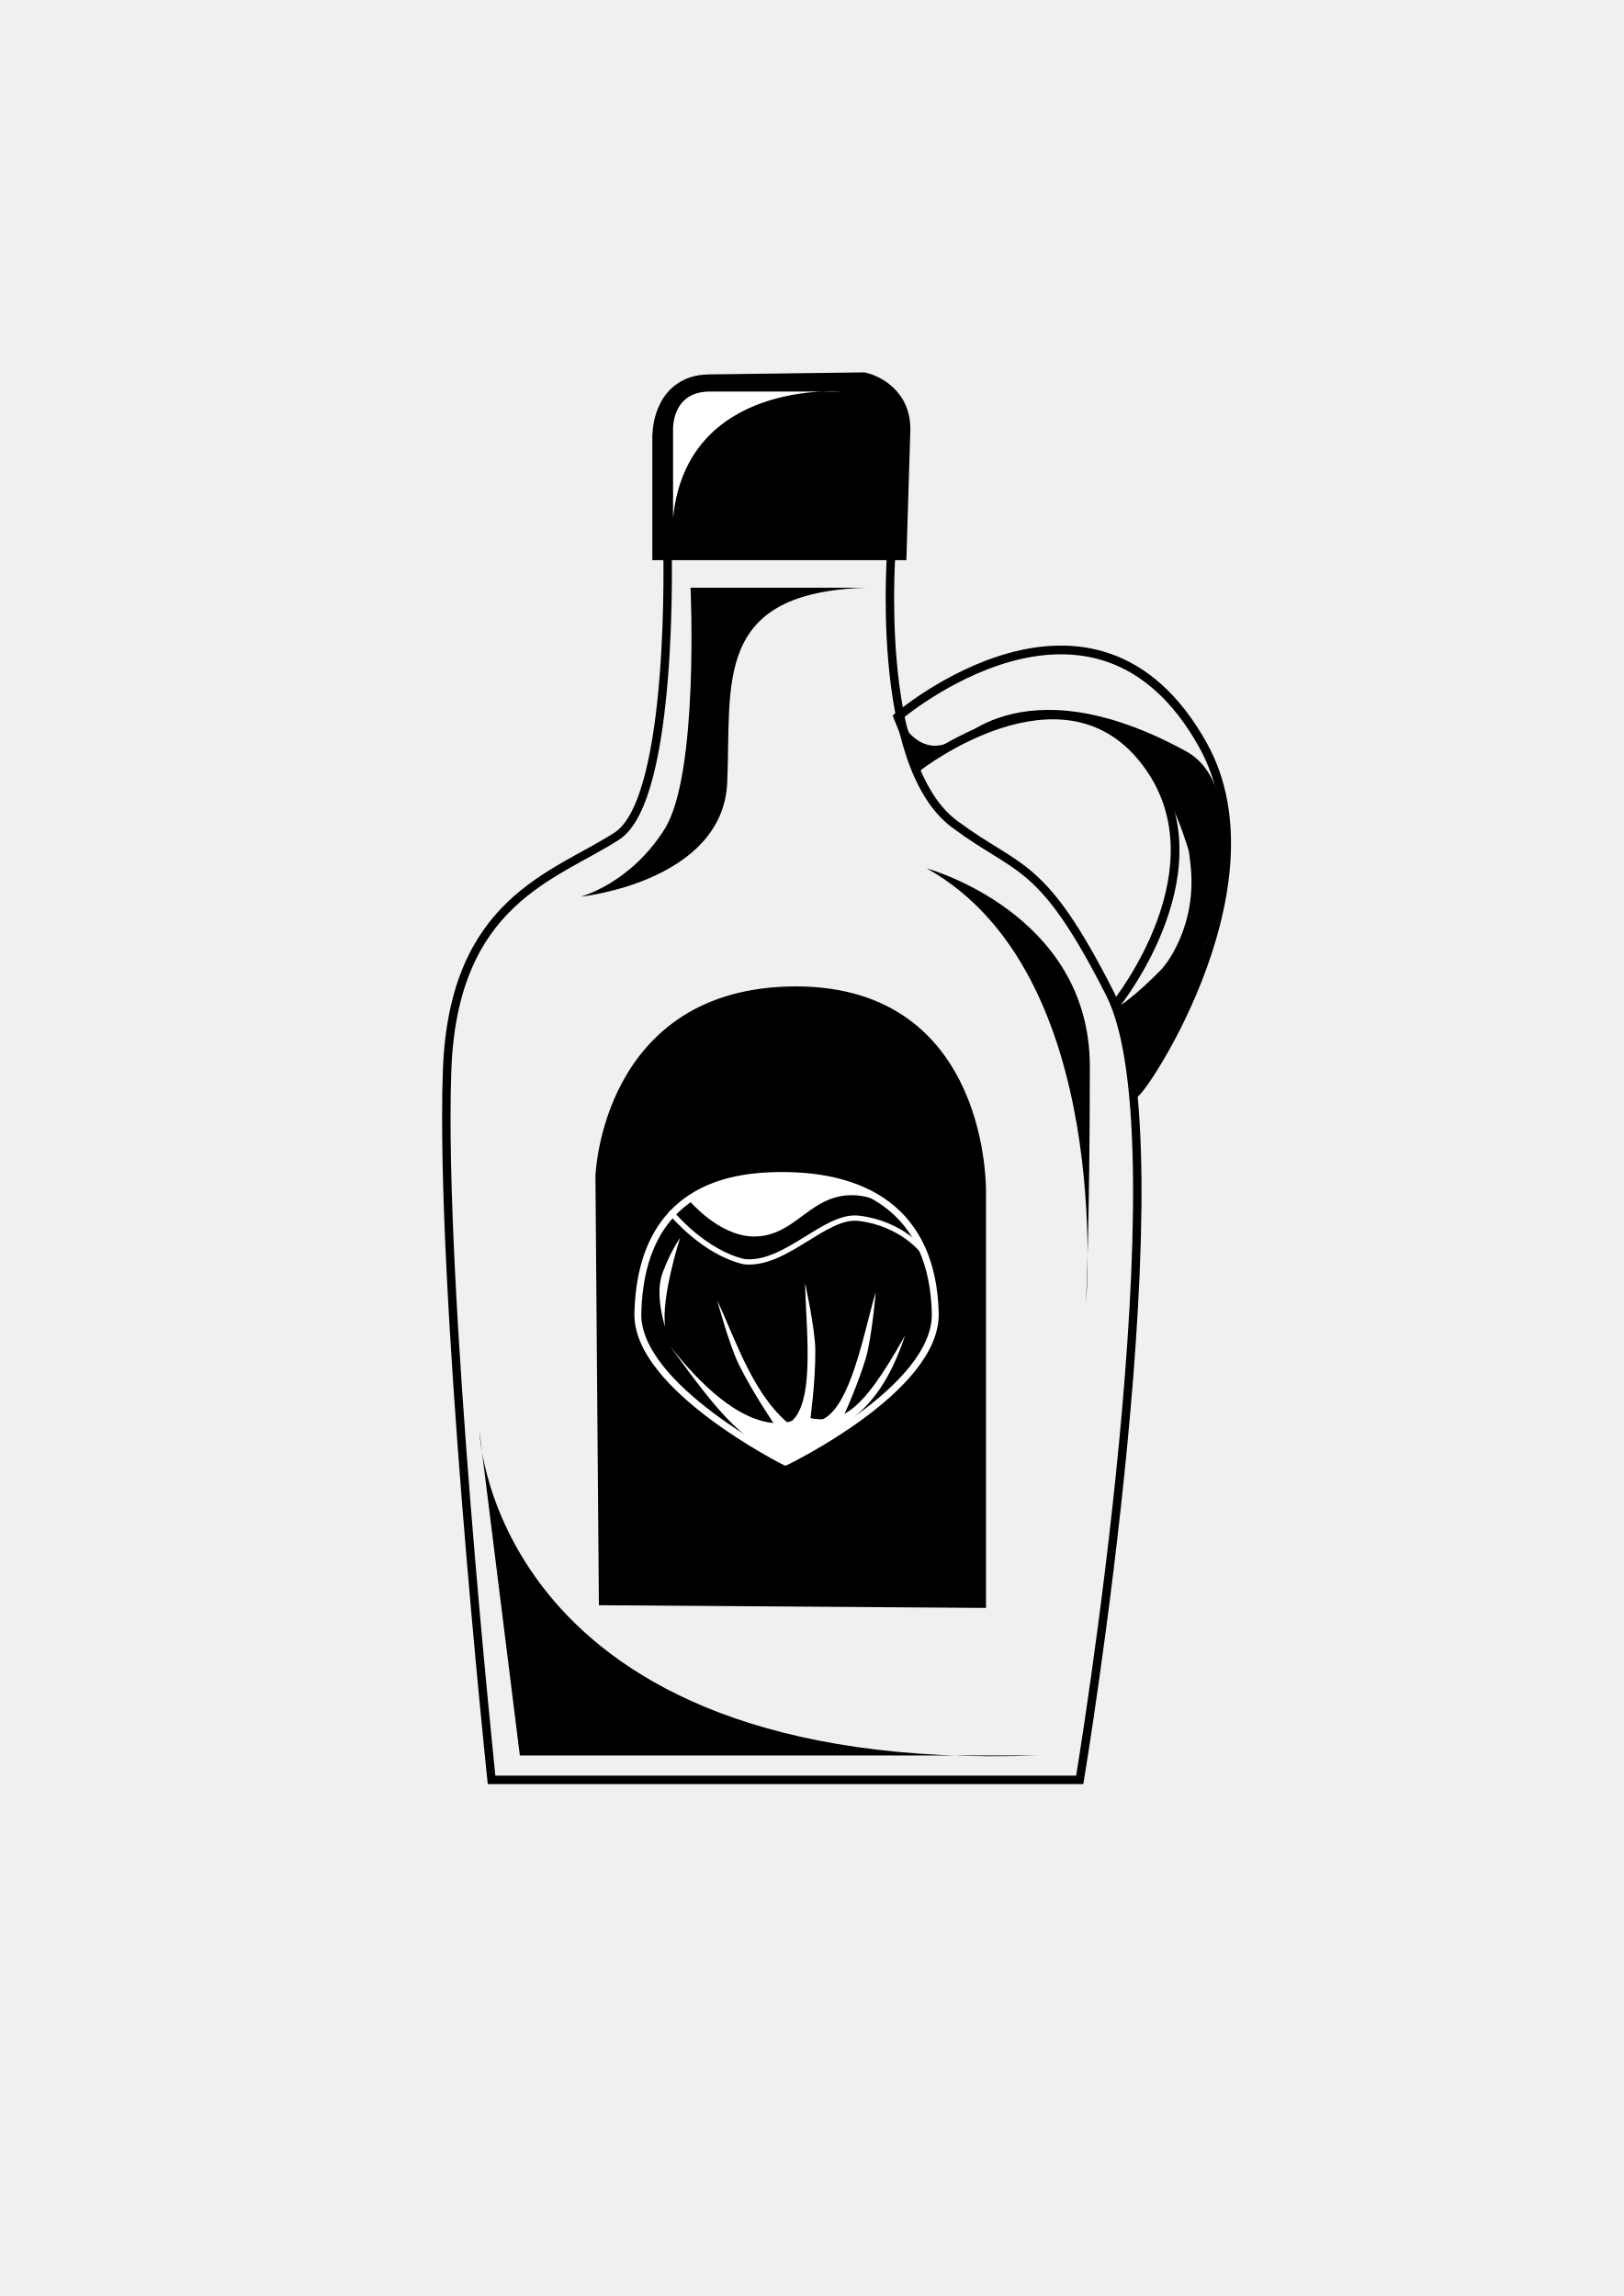
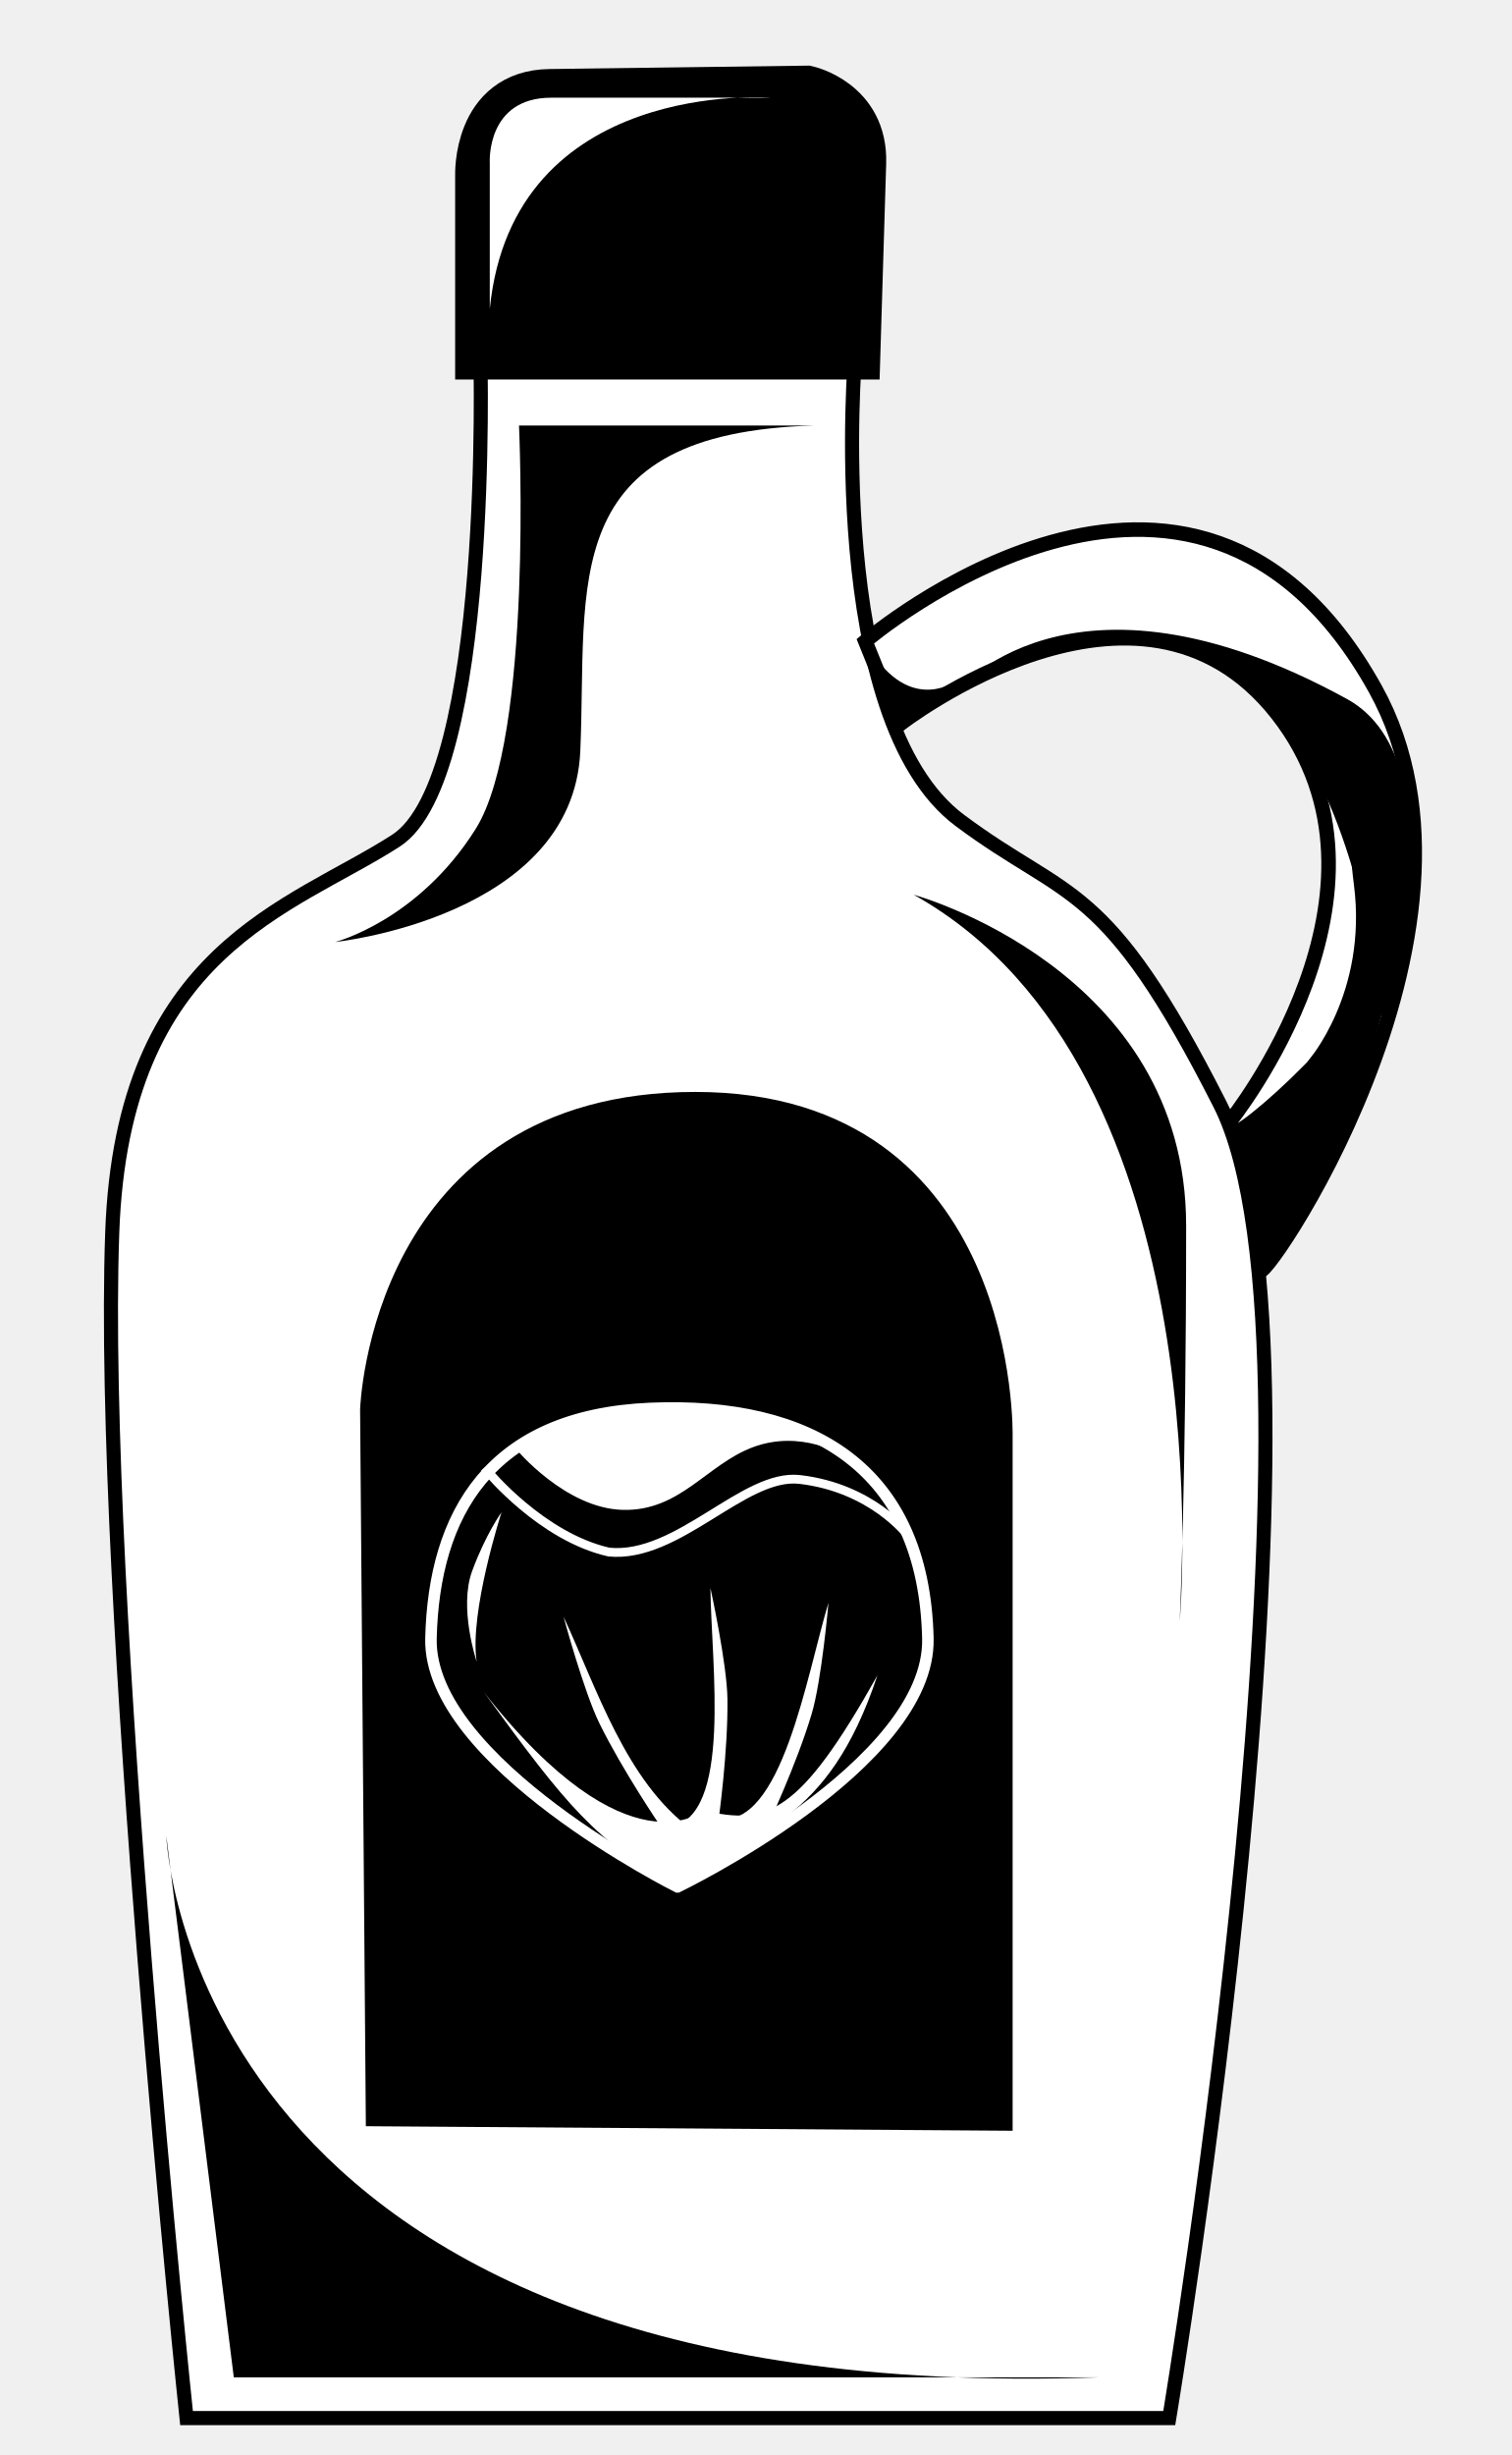
- <svg xmlns="http://www.w3.org/2000/svg" width="210mm" height="297mm" viewBox="0 0 210 297" version="1.1" id="svg4583">
+ <svg xmlns="http://www.w3.org/2000/svg" width="117mm" height="190mm" viewBox="0 0 117 190" version="1.1" id="svg4583">
  <defs id="defs4577" />
  <g id="layer1">
-     <path style="fill:none;stroke:#000000;stroke-width:1.091px;stroke-linecap:butt;stroke-linejoin:miter;stroke-opacity:1" d="m 86.318,70.511 c 0,0 0.946,32.816 -6.535,37.643 -8.104,5.228 -21.174,8.365 -21.958,30.324 -0.99,27.723 5.751,91.755 5.751,91.755 h 76.07 c 0,0 13.712,-82.395 3.921,-101.688 -8.888,-17.514 -11.668,-15.647 -20.129,-21.958 -10.528,-7.855 -8.104,-36.075 -8.104,-36.075 z" id="path3095-2" />
-     <path style="fill:#000000;stroke:#000000;stroke-width:3.898;stroke-linecap:butt;stroke-linejoin:miter;stroke-miterlimit:4;stroke-dasharray:none;stroke-opacity:1" d="m 91.902,70.511 h -5.584 v -13.855 c 0,0 -0.223,-6.201 5.36,-6.274 l 19.92,-0.262 c 0,0 4.329,0.95 4.188,5.571 l -0.452,14.819 z" id="path3097-1" />
-     <path style="fill:none;stroke:#000000;stroke-width:1.127px;stroke-linecap:butt;stroke-linejoin:miter;stroke-opacity:1" d="m 118.733,99.187 c 0,0 18.56,-14.507 29.278,-0.837 10.718,13.67 -3.66,31.524 -3.66,31.524 0,0 2.876,9.206 2.353,11.438 -0.523,2.232 19.373,-26.057 8.888,-44.915 -14.116,-25.387 -39.473,-3.679 -39.473,-3.679 z" id="path3099-3" />
-     <path style="fill:#000000;fill-opacity:1;stroke:#000000;stroke-width:1.369px;stroke-linecap:butt;stroke-linejoin:miter;stroke-opacity:1" d="m 78.136,206.963 48.701,0.342 v -53.024 c 0,0 0.628,-25.999 -23.879,-25.999 -24.507,0 -25.262,23.892 -25.262,23.892 z" id="path3101-9" />
-     <path style="fill:#ffffff;stroke:none;stroke-width:1.278px;stroke-linecap:butt;stroke-linejoin:miter;stroke-opacity:1" d="m 87.049,67.002 v -11.321 c 0,0 -0.298,-5.032 4.767,-5.032 5.065,0 16.983,0 16.983,0 0,0 -19.963,-1.572 -21.75,16.353 z" id="path3103-2" />
-     <path style="fill:#000000;stroke:none;stroke-width:1.154px;stroke-linecap:butt;stroke-linejoin:miter;stroke-opacity:1" d="M 112.198,76.021 H 89.311 c 0,0 1.116,24.094 -3.349,31.213 -4.466,7.119 -10.885,8.762 -10.885,8.762 0,0 18.421,-1.917 18.979,-14.785 0.558,-12.869 -1.954,-24.642 18.141,-25.19 z" id="path3105-2" />
-     <path style="fill:#000000;stroke:none;stroke-width:1.063px;stroke-linecap:butt;stroke-linejoin:miter;stroke-opacity:1" d="m 119.865,112.336 c 0,0 21.087,5.751 21.087,25.618 0,19.867 -0.496,30.585 -0.496,30.585 0,0 3.721,-42.61 -20.591,-56.203 z" id="path3107-7" />
-     <path style="fill:#000000;stroke:none;stroke-width:1.001px;stroke-linecap:butt;stroke-linejoin:miter;stroke-opacity:1" d="M 134.156,227.082 H 67.235 l -5.228,-41.923 c 0,0 1.568,44.376 72.149,41.923 z" id="path3109-2" />
-     <path style="fill:#000000;stroke:none;stroke-width:1.136px;stroke-linecap:butt;stroke-linejoin:miter;stroke-opacity:1" d="m 122.954,96.836 c 0,0 8.834,-11.489 30.44,0.345 9.115,4.993 2.78,25.364 2.78,25.364 0,0 -3.2,-44.33 -33.22,-25.709 z" id="path3107-2-1" />
-     <path style="fill:#000000;fill-opacity:1;stroke:none;stroke-width:1.091px;stroke-linecap:butt;stroke-linejoin:miter;stroke-opacity:1" d="m 116.119,92.718 2.614,6.469 4.221,-3.291 c 0,0 -3.698,2.561 -6.835,-3.178 z" id="path3131-1" />
-     <path style="fill:#000000;fill-opacity:1;stroke:none;stroke-width:1.091px;stroke-linecap:butt;stroke-linejoin:miter;stroke-opacity:1" d="m 144.351,129.874 2.614,10.694 c 8.079,-5.076 14.316,-41.829 8.953,-23.069 -1.454,5.085 -13.062,14.991 -11.567,12.375 z" id="path3133-9" />
-     <path style="fill:#000000;fill-opacity:1;stroke:#000000;stroke-width:1.091px;stroke-linecap:butt;stroke-linejoin:miter;stroke-opacity:1" d="m 150.821,125.537 c 0,0 4.771,-5.424 3.66,-14.051 -1.111,-8.627 2.876,5.49 2.876,5.49 z" id="path3135-7" />
-     <path style="fill:none;stroke:#ffffff;stroke-width:0.891px;stroke-linecap:butt;stroke-linejoin:miter;stroke-opacity:1" d="m 101.578,189.123 c 0,0 -19.308,-9.654 -19.081,-19.232 0.226,-9.578 4.525,-17.271 16.97,-17.799 12.444,-0.528 21.19,4.599 21.495,17.799 0.226,9.805 -19.383,19.232 -19.383,19.232 z" id="path3807" />
-     <path style="fill:#ffffff;stroke:none;stroke-width:1.091px;stroke-linecap:butt;stroke-linejoin:miter;stroke-opacity:1" d="m 89.086,155.237 c 0,0 3.79,4.575 8.234,4.705 4.444,0.131 6.487,-3.479 10.064,-4.836 3.79,-1.438 7.058,0.654 7.058,0.654 0,0 -11.763,-8.234 -25.357,-0.523 z" id="path3820" />
-     <path style="fill:none;stroke:#ffffff;stroke-width:0.681;stroke-linecap:square;stroke-linejoin:bevel;stroke-miterlimit:4;stroke-dasharray:none;stroke-opacity:1" d="m 86.864,156.936 c 0,0 4.183,5.098 9.411,6.274 5.359,0.523 10.454,-6.122 14.77,-5.62 5.62,0.654 8.365,4.313 8.365,4.313" id="path3822" />
-     <path style="fill:#ffffff;fill-opacity:1;stroke:none;stroke-width:1.091px;stroke-linecap:butt;stroke-linejoin:miter;stroke-opacity:1" d="m 86.602,174.058 c 6.457,8.877 8.644,11.533 14.976,15.065 6.044,-4.588 11.582,-4.705 15.478,-16.372 -6.012,10.718 -8.496,11.633 -13.463,10.456 0,0 -5.816,5.097 -16.992,-9.149 z" id="path3824" />
-     <path style="fill:#ffffff;fill-opacity:1;stroke:none;stroke-width:1.091px;stroke-linecap:butt;stroke-linejoin:miter;stroke-opacity:1" d="m 108.561,184.384 c 0,0 2.222,-4.705 3.398,-8.626 0.792,-2.641 1.307,-8.626 1.307,-8.626 -1.704,5.671 -3.609,17.404 -8.496,16.73 z" id="path3826" />
-     <path style="fill:#ffffff;fill-opacity:1;stroke:none;stroke-width:1.052px;stroke-linecap:butt;stroke-linejoin:miter;stroke-opacity:1" d="m 100.228,184.369 c 0,0 -2.894,-4.246 -4.689,-7.899 -1.209,-2.461 -2.779,-8.256 -2.779,-8.256 2.566,5.512 4.834,12.759 9.919,16.465 z" id="path3826-2" />
-     <path style="fill:#ffffff;fill-opacity:1;stroke:none;stroke-width:1.091px;stroke-linecap:butt;stroke-linejoin:miter;stroke-opacity:1" d="m 104.77,183.861 c 0,0 0.721,-5.153 0.678,-9.247 -0.029,-2.757 -1.319,-8.625 -1.319,-8.625 0.06,5.921 1.733,17.69 -3.133,18.5 z" id="path3826-6" />
-     <path style="fill:#ffffff;fill-opacity:1;stroke:none;stroke-width:1.378px;stroke-linecap:butt;stroke-linejoin:miter;stroke-opacity:1" d="m 86.033,171.682 c 0,0 -1.4,-4.143 -0.35,-7.002 1.05,-2.859 2.276,-4.551 2.276,-4.551 0,0 -2.509,7.76 -1.925,11.553 z" id="path3866" />
+     <path style="fill:#ffffff;fill-opacity:1;stroke:#000000;stroke-width:1.091px;stroke-linecap:butt;stroke-linejoin:miter;stroke-opacity:1" d="m 37.181,27.421 c 0,0 0.946,32.816 -6.535,37.643 -8.104,5.228 -21.174,8.365 -21.958,30.324 -0.99,27.723 5.751,91.755 5.751,91.755 h 76.07 c 0,0 13.712,-82.395 3.921,-101.688 -8.888,-17.514 -11.668,-15.647 -20.129,-21.958 -10.528,-7.855 -8.104,-36.075 -8.104,-36.075 z" id="path3095-2" />
+     <path style="fill:#000000;stroke:#000000;stroke-width:3.898;stroke-linecap:butt;stroke-linejoin:miter;stroke-miterlimit:4;stroke-dasharray:none;stroke-opacity:1" d="m 42.765,27.421 h -5.584 v -13.855 c 0,0 -0.223,-6.201 5.36,-6.274 l 19.92,-0.262 c 0,0 4.329,0.95 4.188,5.571 l -0.452,14.819 z" id="path3097-1" />
+     <path style="fill:#ffffff;fill-opacity:1;stroke:#000000;stroke-width:1.127px;stroke-linecap:butt;stroke-linejoin:miter;stroke-opacity:1" d="m 69.596,56.098 c 0,0 18.56,-14.507 29.278,-0.837 10.718,13.67 -3.66,31.524 -3.66,31.524 0,0 2.876,9.206 2.353,11.438 -0.523,2.232 19.373,-26.057 8.888,-44.915 C 92.339,27.922 66.982,49.629 66.982,49.629 Z" id="path3099-3" />
+     <path style="fill:#000000;fill-opacity:1;stroke:#000000;stroke-width:1.369px;stroke-linecap:butt;stroke-linejoin:miter;stroke-opacity:1" d="m 28.999,163.874 48.701,0.342 v -53.024 c 0,0 0.628,-25.999 -23.879,-25.999 -24.507,0 -25.262,23.892 -25.262,23.892 z" id="path3101-9" />
+     <path style="fill:#ffffff;stroke:none;stroke-width:1.278px;stroke-linecap:butt;stroke-linejoin:miter;stroke-opacity:1" d="m 37.912,23.913 v -11.321 c 0,0 -0.298,-5.032 4.767,-5.032 5.065,0 16.983,0 16.983,0 0,0 -19.963,-1.572 -21.75,16.353 z" id="path3103-2" />
+     <path style="fill:#000000;stroke:none;stroke-width:1.154px;stroke-linecap:butt;stroke-linejoin:miter;stroke-opacity:1" d="M 63.061,32.932 H 40.175 c 0,0 1.116,24.094 -3.349,31.213 -4.466,7.119 -10.885,8.762 -10.885,8.762 0,0 18.421,-1.917 18.979,-14.785 0.558,-12.869 -1.954,-24.642 18.141,-25.19 z" id="path3105-2" />
+     <path style="fill:#000000;stroke:none;stroke-width:1.063px;stroke-linecap:butt;stroke-linejoin:miter;stroke-opacity:1" d="m 70.729,69.247 c 0,0 21.087,5.751 21.087,25.618 0,19.867 -0.496,30.585 -0.496,30.585 0,0 3.721,-42.61 -20.591,-56.203 z" id="path3107-7" />
+     <path style="fill:#000000;stroke:none;stroke-width:1.001px;stroke-linecap:butt;stroke-linejoin:miter;stroke-opacity:1" d="M 85.019,183.992 H 18.098 L 12.87,142.069 c 0,0 1.568,44.376 72.149,41.923 z" id="path3109-2" />
+     <path style="fill:#000000;stroke:none;stroke-width:1.136px;stroke-linecap:butt;stroke-linejoin:miter;stroke-opacity:1" d="m 73.817,53.746 c 0,0 8.834,-11.489 30.44,0.345 9.115,4.993 2.78,25.364 2.78,25.364 0,0 -3.2,-44.33 -33.22,-25.709 z" id="path3107-2-1" />
+     <path style="fill:#000000;fill-opacity:1;stroke:none;stroke-width:1.091px;stroke-linecap:butt;stroke-linejoin:miter;stroke-opacity:1" d="m 66.982,49.629 2.614,6.469 4.221,-3.291 c 0,0 -3.698,2.561 -6.835,-3.178 z" id="path3131-1" />
+     <path style="fill:#000000;fill-opacity:1;stroke:none;stroke-width:1.091px;stroke-linecap:butt;stroke-linejoin:miter;stroke-opacity:1" d="m 95.214,86.785 2.614,10.694 c 8.079,-5.076 14.316,-41.829 8.953,-23.069 -1.454,5.085 -13.062,14.991 -11.567,12.375 z" id="path3133-9" />
+     <path style="fill:#000000;fill-opacity:1;stroke:#000000;stroke-width:1.091px;stroke-linecap:butt;stroke-linejoin:miter;stroke-opacity:1" d="m 101.684,82.448 c 0,0 4.771,-5.424 3.66,-14.051 -1.111,-8.627 2.876,5.49 2.876,5.49 z" id="path3135-7" />
+     <path style="fill:none;stroke:#ffffff;stroke-width:0.891px;stroke-linecap:butt;stroke-linejoin:miter;stroke-opacity:1" d="m 52.441,146.034 c 0,0 -19.308,-9.654 -19.081,-19.232 0.226,-9.578 4.525,-17.271 16.97,-17.799 12.444,-0.528 21.19,4.599 21.495,17.799 0.226,9.805 -19.383,19.232 -19.383,19.232 z" id="path3807" />
+     <path style="fill:#ffffff;stroke:none;stroke-width:1.091px;stroke-linecap:butt;stroke-linejoin:miter;stroke-opacity:1" d="m 39.949,112.148 c 0,0 3.79,4.575 8.234,4.705 4.444,0.131 6.487,-3.479 10.064,-4.836 3.79,-1.438 7.058,0.654 7.058,0.654 0,0 -11.763,-8.234 -25.357,-0.523 z" id="path3820" />
+     <path style="fill:none;stroke:#ffffff;stroke-width:0.681;stroke-linecap:square;stroke-linejoin:bevel;stroke-miterlimit:4;stroke-dasharray:none;stroke-opacity:1" d="m 37.727,113.847 c 0,0 4.183,5.098 9.411,6.274 5.359,0.523 10.454,-6.122 14.77,-5.62 5.62,0.654 8.365,4.313 8.365,4.313" id="path3822" />
+     <path style="fill:#ffffff;fill-opacity:1;stroke:none;stroke-width:1.091px;stroke-linecap:butt;stroke-linejoin:miter;stroke-opacity:1" d="m 37.466,130.969 c 6.457,8.877 8.644,11.533 14.976,15.065 6.044,-4.588 11.582,-4.705 15.478,-16.372 -6.012,10.718 -8.496,11.633 -13.463,10.456 0,0 -5.816,5.097 -16.992,-9.149 z" id="path3824" />
+     <path style="fill:#ffffff;fill-opacity:1;stroke:none;stroke-width:1.091px;stroke-linecap:butt;stroke-linejoin:miter;stroke-opacity:1" d="m 59.424,141.295 c 0,0 2.222,-4.705 3.398,-8.626 0.792,-2.641 1.307,-8.626 1.307,-8.626 -1.704,5.671 -3.609,17.404 -8.496,16.73 z" id="path3826" />
+     <path style="fill:#ffffff;fill-opacity:1;stroke:none;stroke-width:1.052px;stroke-linecap:butt;stroke-linejoin:miter;stroke-opacity:1" d="m 51.091,141.28 c 0,0 -2.894,-4.246 -4.689,-7.899 -1.209,-2.461 -2.779,-8.256 -2.779,-8.256 2.566,5.512 4.834,12.759 9.919,16.465 z" id="path3826-2" />
+     <path style="fill:#ffffff;fill-opacity:1;stroke:none;stroke-width:1.091px;stroke-linecap:butt;stroke-linejoin:miter;stroke-opacity:1" d="m 55.633,140.772 c 0,0 0.721,-5.153 0.678,-9.247 -0.029,-2.757 -1.319,-8.625 -1.319,-8.625 0.06,5.921 1.733,17.69 -3.133,18.5 z" id="path3826-6" />
+     <path style="fill:#ffffff;fill-opacity:1;stroke:none;stroke-width:1.378px;stroke-linecap:butt;stroke-linejoin:miter;stroke-opacity:1" d="m 36.896,128.593 c 0,0 -1.4,-4.143 -0.35,-7.002 1.05,-2.859 2.276,-4.551 2.276,-4.551 0,0 -2.509,7.76 -1.925,11.553 z" id="path3866" />
  </g>
</svg>
